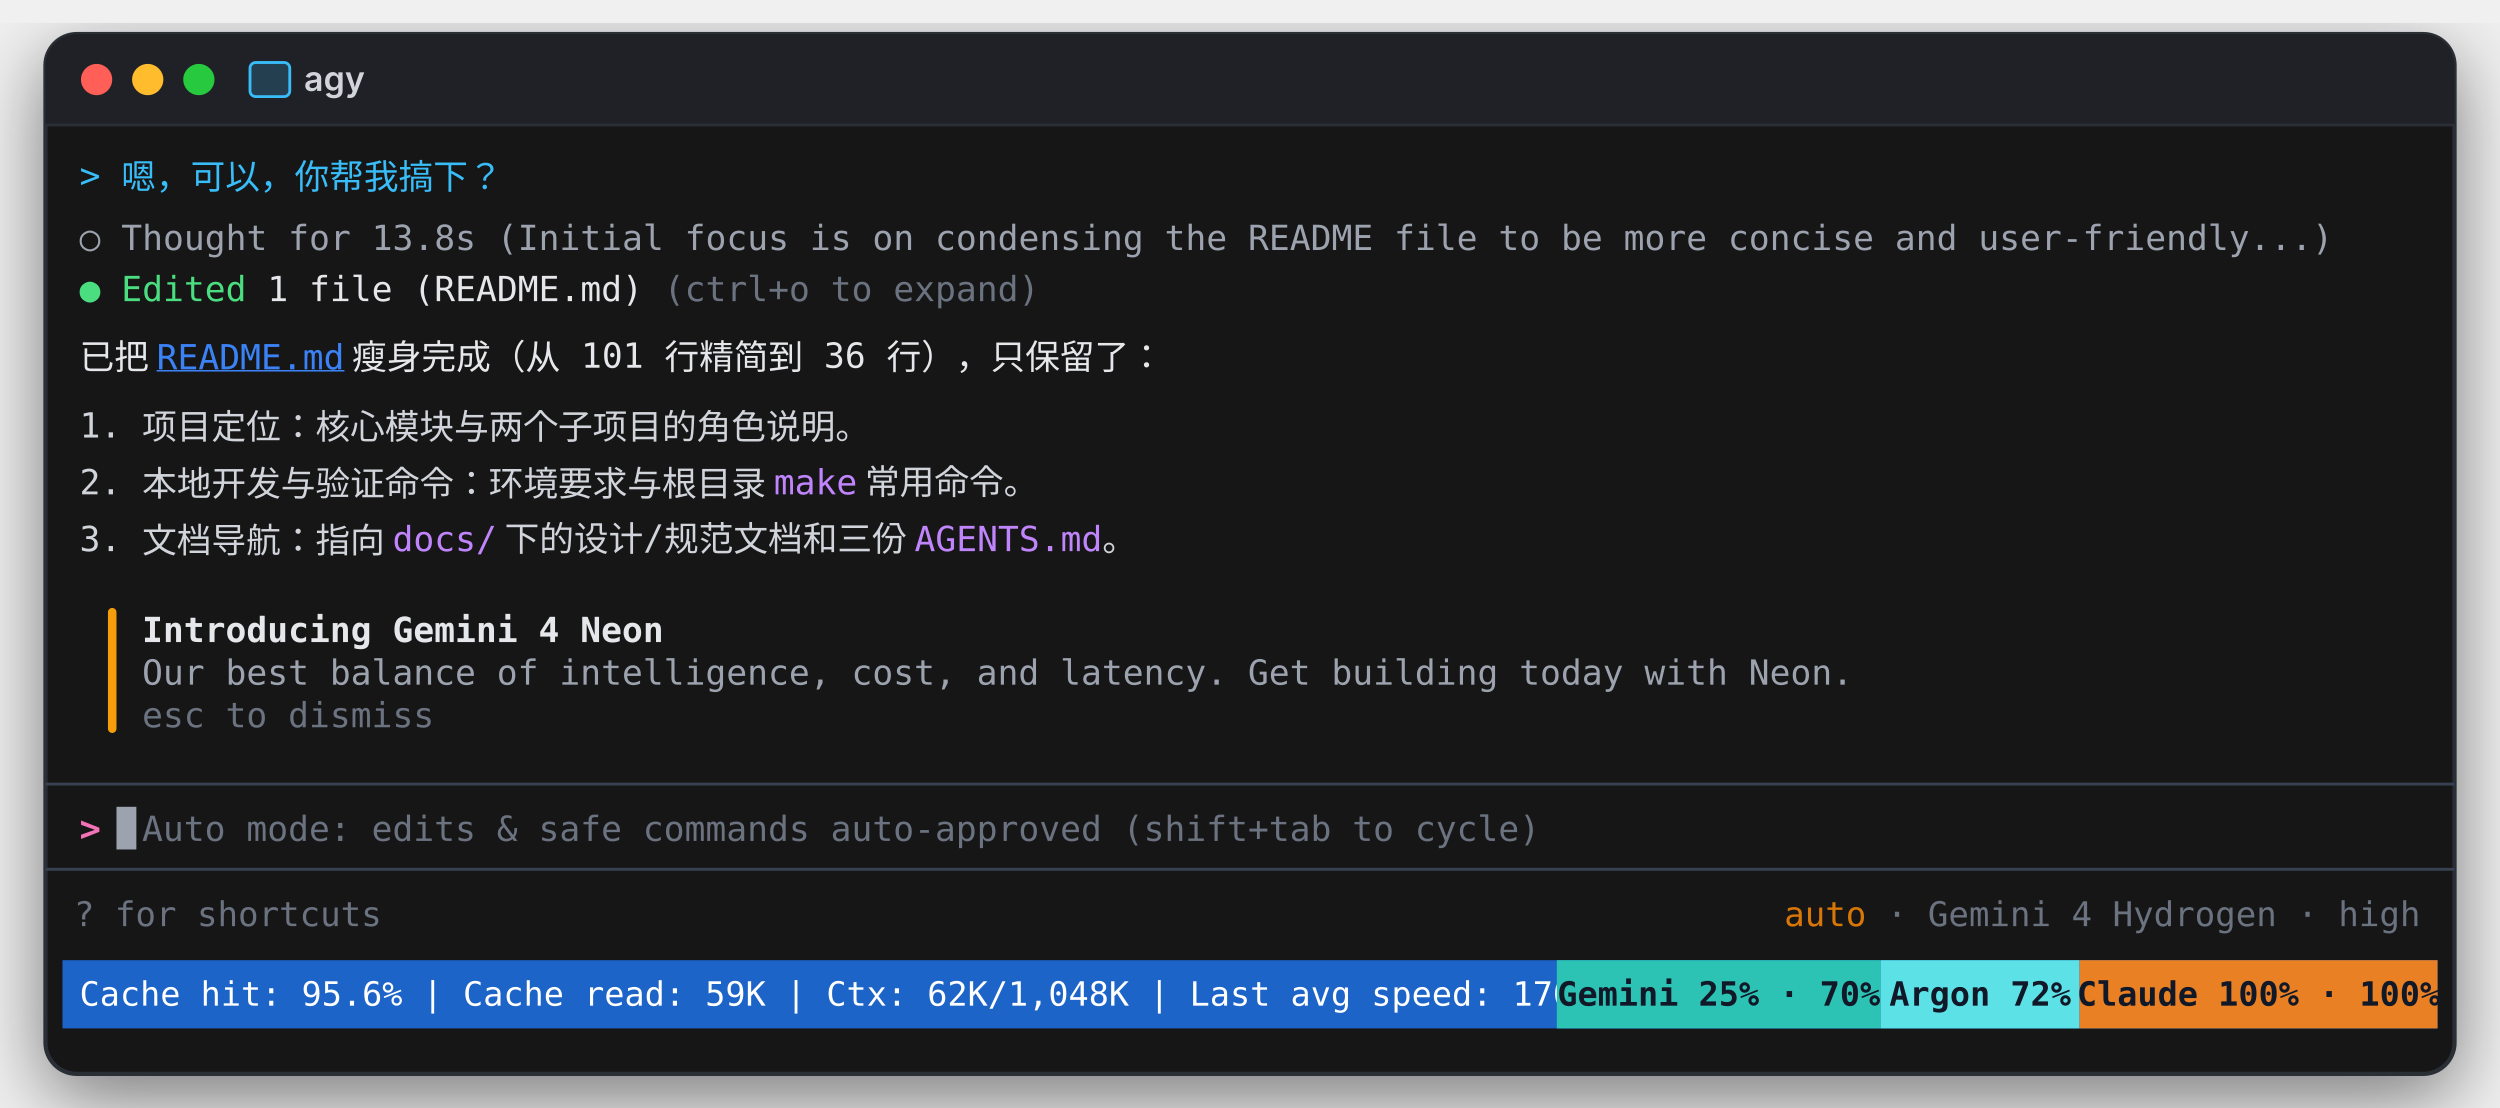
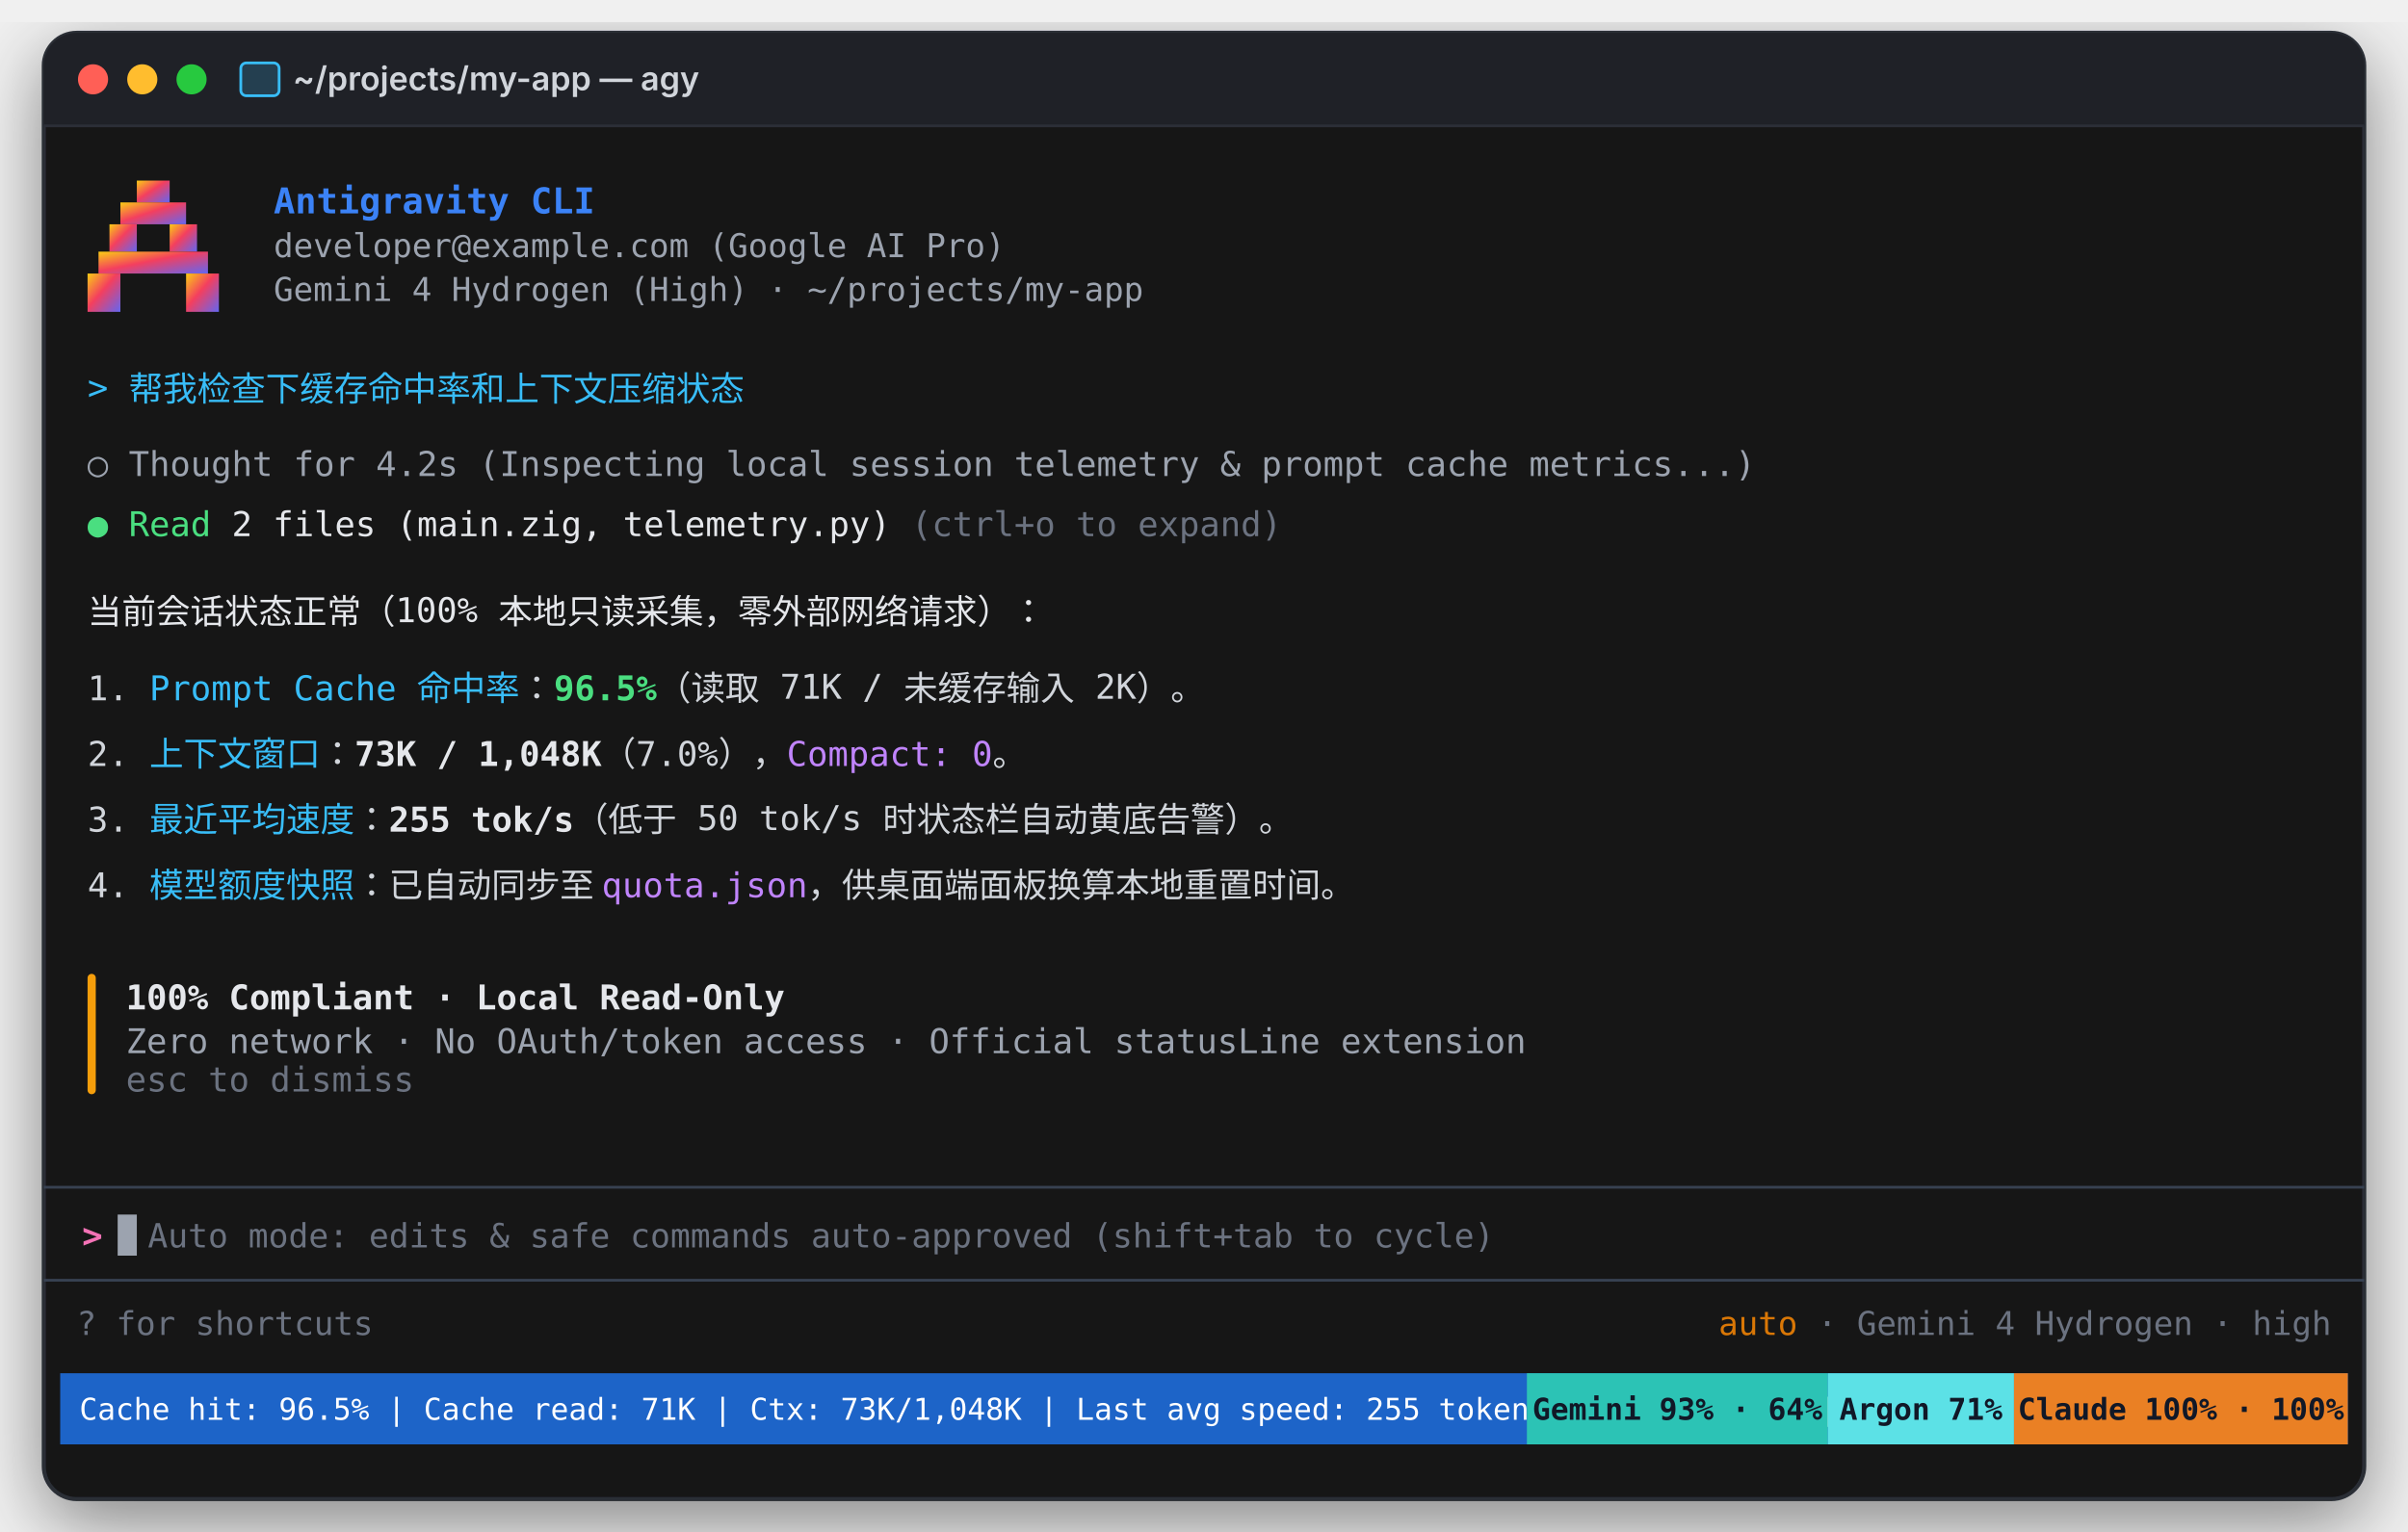
- <svg xmlns="http://www.w3.org/2000/svg" viewBox="0 0 880 390" width="880" height="390" font-family="ui-monospace, SFMono-Regular, 'SF Mono', Menlo, Monaco, Consolas, 'PingFang SC', monospace">
+ <svg xmlns="http://www.w3.org/2000/svg" viewBox="0 0 880 560" width="880" height="560" font-family="ui-monospace, SFMono-Regular, 'SF Mono', Menlo, Monaco, Consolas, 'PingFang SC', monospace">
  <defs>
-     <filter id="ghosttyShadow" x="-4%" y="-4%" width="108%" height="110%">
-       <feDropShadow dx="0" dy="8" stdDeviation="14" flood-color="#000000" flood-opacity="0.5" />
+     <filter id="termShadow" x="-4%" y="-4%" width="108%" height="110%">
+       <feDropShadow dx="0" dy="8" stdDeviation="14" flood-color="#000000" flood-opacity="0.45" />
    </filter>
    <clipPath id="termClip">
-       <rect x="16" y="12" width="848" height="366" rx="11" />
+       <rect x="16" y="12" width="848" height="536" rx="12" />
    </clipPath>
+     <linearGradient id="agyLogoGrad" x1="0" y1="0" x2="1" y2="1">
+       <stop offset="0%" stop-color="#facc15" />
+       <stop offset="45%" stop-color="#f43f5e" />
+       <stop offset="100%" stop-color="#6366f1" />
+     </linearGradient>
  </defs>
-   <rect x="16" y="12" width="848" height="366" rx="11" fill="#131417" stroke="#2c2f36" stroke-width="1.5" filter="url(#ghosttyShadow)" />
+   <rect x="16" y="12" width="848" height="536" rx="12" fill="#131417" stroke="#2c2f36" stroke-width="1.5" filter="url(#termShadow)" />
  <g clip-path="url(#termClip)">
-     <rect x="16" y="12" width="848" height="32" fill="#1f2127" />
-     <line x1="16" y1="44" x2="864" y2="44" stroke="#2b2e37" stroke-width="1" />
-     <circle cx="34" cy="28" r="5.5" fill="#ff5f56" />
-     <circle cx="52" cy="28" r="5.5" fill="#ffbd2e" />
-     <circle cx="70" cy="28" r="5.5" fill="#27c93f" />
-     <g transform="translate(88, 20)">
+     <rect x="16" y="12" width="848" height="34" fill="#1f2127" />
+     <line x1="16" y1="46" x2="864" y2="46" stroke="#2b2e37" stroke-width="1" />
+     <circle cx="34" cy="29" r="5.5" fill="#ff5f56" />
+     <circle cx="52" cy="29" r="5.5" fill="#ffbd2e" />
+     <circle cx="70" cy="29" r="5.5" fill="#27c93f" />
+     <g transform="translate(88, 21)">
      <rect x="0" y="2" width="14" height="12" rx="2" fill="#38bdf8" fill-opacity="0.2" stroke="#38bdf8" stroke-width="1" />
-       <text x="19" y="12" fill="#d1d5db" font-size="12" font-weight="600" font-family="-apple-system, BlinkMacSystemFont, 'Segoe UI', sans-serif">agy</text>
+       <text x="19" y="12" fill="#d1d5db" font-size="12" font-weight="600" font-family="-apple-system, BlinkMacSystemFont, 'Segoe UI', sans-serif">~/projects/my-app — agy</text>
    </g>
-     <g transform="translate(28, 66)" font-size="12.2">
-       <text x="0" y="0" fill="#38bdf8">&gt; 嗯，可以，你帮我搞下？</text>
-       <text x="0" y="22" fill="#9ca3af">○ Thought for 13.8s (Initial focus is on condensing the README file to be more concise and user-friendly...)</text>
-       <text x="0" y="40">
-         <tspan fill="#4ade80">● Edited</tspan>
-         <tspan fill="#e5e7eb"> 1 file (README.md) </tspan>
+     <g transform="translate(32, 66)">
+       <g fill="url(#agyLogoGrad)">
+         <rect x="18" y="0" width="12" height="8" />
+         <rect x="12" y="8" width="24" height="8" />
+         <rect x="8" y="16" width="10" height="10" />
+         <rect x="30" y="16" width="10" height="10" />
+         <rect x="4" y="26" width="40" height="8" />
+         <rect x="0" y="34" width="12" height="14" />
+         <rect x="36" y="34" width="12" height="14" />
+       </g>
+       <text x="68" y="12" fill="#3b82f6" font-size="13" font-weight="700">Antigravity CLI</text>
+       <text x="68" y="28" fill="#9ca3af" font-size="12">developer@example.com (Google AI Pro)</text>
+       <text x="68" y="44" fill="#9ca3af" font-size="12">Gemini 4 Hydrogen (High) · ~/projects/my-app</text>
+     </g>
+     <g transform="translate(32, 146)" font-size="12.5">
+       <text x="0" y="0" fill="#38bdf8">&gt; 帮我检查下缓存命中率和上下文压缩状态</text>
+       <text x="0" y="28" fill="#9ca3af">○ Thought for 4.2s (Inspecting local session telemetry &amp; prompt cache metrics...)</text>
+       <text x="0" y="50">
+         <tspan fill="#4ade80">● Read</tspan>
+         <tspan fill="#e5e7eb"> 2 files (main.zig, telemetry.py) </tspan>
        <tspan fill="#6b7280">(ctrl+o to expand)</tspan>
      </text>
-       <text x="0" y="64" fill="#e5e7eb">已把 <tspan fill="#3b82f6" text-decoration="underline">README.md</tspan> 瘦身完成（从 101 行精简到 36 行），只保留了：</text>
-       <text x="0" y="88" fill="#d1d5db">1. 项目定位：核心模块与两个子项目的角色说明。</text>
-       <text x="0" y="108" fill="#d1d5db">2. 本地开发与验证命令：环境要求与根目录 <tspan fill="#c084fc">make</tspan> 常用命令。</text>
-       <text x="0" y="128" fill="#d1d5db">3. 文档导航：指向 <tspan fill="#c084fc">docs/</tspan> 下的设计/规范文档和三份 <tspan fill="#c084fc">AGENTS.md</tspan>。</text>
-       <rect x="10" y="148" width="3" height="44" rx="1.5" fill="#f59e0b" />
-       <text x="22" y="160" fill="#e5e7eb" font-weight="700">Introducing Gemini 4 Neon</text>
-       <text x="22" y="175" fill="#9ca3af">Our best balance of intelligence, cost, and latency. Get building today with Neon.</text>
-       <text x="22" y="190" fill="#6b7280">esc to dismiss</text>
+       <text x="0" y="82" fill="#e5e7eb">当前会话状态正常（100% 本地只读采集，零外部网络请求）：</text>
+       <text x="0" y="110" fill="#d1d5db">1. <tspan fill="#38bdf8">Prompt Cache 命中率</tspan>：<tspan fill="#4ade80" font-weight="600">96.5%</tspan>（读取 71K / 未缓存输入 2K）。</text>
+       <text x="0" y="134" fill="#d1d5db">2. <tspan fill="#38bdf8">上下文窗口</tspan>：<tspan fill="#e5e7eb" font-weight="600">73K / 1,048K</tspan>（7.0%），<tspan fill="#c084fc">Compact: 0</tspan>。</text>
+       <text x="0" y="158" fill="#d1d5db">3. <tspan fill="#38bdf8">最近平均速度</tspan>：<tspan fill="#e5e7eb" font-weight="600">255 tok/s</tspan>（低于 50 tok/s 时状态栏自动黄底告警）。</text>
+       <text x="0" y="182" fill="#d1d5db">4. <tspan fill="#38bdf8">模型额度快照</tspan>：已自动同步至 <tspan fill="#c084fc">quota.json</tspan>，供桌面端面板换算本地重置时间。</text>
+       <rect x="0" y="210" width="3" height="44" rx="1.5" fill="#f59e0b" />
+       <text x="14" y="223" fill="#e5e7eb" font-weight="700">100% Compliant · Local Read-Only</text>
+       <text x="14" y="239" fill="#9ca3af">Zero network · No OAuth/token access · Official statusLine extension</text>
+       <text x="14" y="253" fill="#6b7280">esc to dismiss</text>
    </g>
-     <g transform="translate(16, 276)">
+     <g transform="translate(16, 434)">
      <line x1="0" y1="0" x2="848" y2="0" stroke="#374151" stroke-width="1" />
-       <text x="12" y="20" fill="#f472b6" font-size="12.5" font-weight="700">&gt;</text>
-       <rect x="25" y="8" width="7" height="15" fill="#9ca3af" />
-       <text x="34" y="20" fill="#6b7280" font-size="12.2">Auto mode: edits &amp; safe commands auto-approved (shift+tab to cycle)</text>
-       <line x1="0" y1="30" x2="848" y2="30" stroke="#374151" stroke-width="1" />
+       <text x="14" y="22" fill="#f472b6" font-size="12.5" font-weight="700">&gt;</text>
+       <rect x="27" y="10" width="7" height="15" fill="#9ca3af" />
+       <text x="38" y="22" fill="#6b7280" font-size="12.2">Auto mode: edits &amp; safe commands auto-approved (shift+tab to cycle)</text>
+       <line x1="0" y1="34" x2="848" y2="34" stroke="#374151" stroke-width="1" />
    </g>
-     <g transform="translate(26, 326)" font-size="12">
+     <g transform="translate(28, 488)" font-size="12">
      <text x="0" y="0" fill="#6b7280">? for shortcuts</text>
-       <text x="826" y="0" fill="#6b7280" text-anchor="end">
+       <text x="824" y="0" fill="#6b7280" text-anchor="end">
        <tspan fill="#d97706">auto</tspan>
        <tspan fill="#6b7280"> · Gemini 4 Hydrogen · high</tspan>
      </text>
    </g>
-     <g transform="translate(22, 338)">
-       <rect x="0" y="0" width="836" height="24" fill="#1d64c8" />
-       <text x="6" y="16" fill="#ffffff" font-size="11.8">Cache hit: 95.6% | Cache read: 59K | Ctx: 62K/1,048K | Last avg speed: 170 token/s |</text>
-       <rect x="526" y="0" width="114" height="24" fill="#2cc3b5" />
-       <text x="583" y="16" fill="#111827" font-size="11.8" font-weight="600" text-anchor="middle">Gemini 25% · 70%</text>
-       <rect x="640" y="0" width="70" height="24" fill="#5ce1e6" />
-       <text x="675" y="16" fill="#111827" font-size="11.8" font-weight="600" text-anchor="middle">Argon 72%</text>
-       <rect x="710" y="0" width="126" height="24" fill="#ea8024" />
-       <text x="773" y="16" fill="#111827" font-size="11.8" font-weight="600" text-anchor="middle">Claude 100% · 100%</text>
+     <g transform="translate(22, 502)">
+       <rect x="0" y="0" width="836" height="26" fill="#1d64c8" />
+       <text x="7" y="17" fill="#ffffff" font-size="11">Cache hit: 96.5% | Cache read: 71K | Ctx: 73K/1,048K | Last avg speed: 255 token/s | Compact: 0 |</text>
+       <rect x="536" y="0" width="110" height="26" fill="#2cc3b5" />
+       <text x="591" y="17" fill="#111827" font-size="11" font-weight="600" text-anchor="middle">Gemini 93% · 64%</text>
+       <rect x="646" y="0" width="68" height="26" fill="#5ce1e6" />
+       <text x="680" y="17" fill="#111827" font-size="11" font-weight="600" text-anchor="middle">Argon 71%</text>
+       <rect x="714" y="0" width="122" height="26" fill="#ea8024" />
+       <text x="775" y="17" fill="#111827" font-size="11" font-weight="600" text-anchor="middle">Claude 100% · 100%</text>
    </g>
  </g>
</svg>
